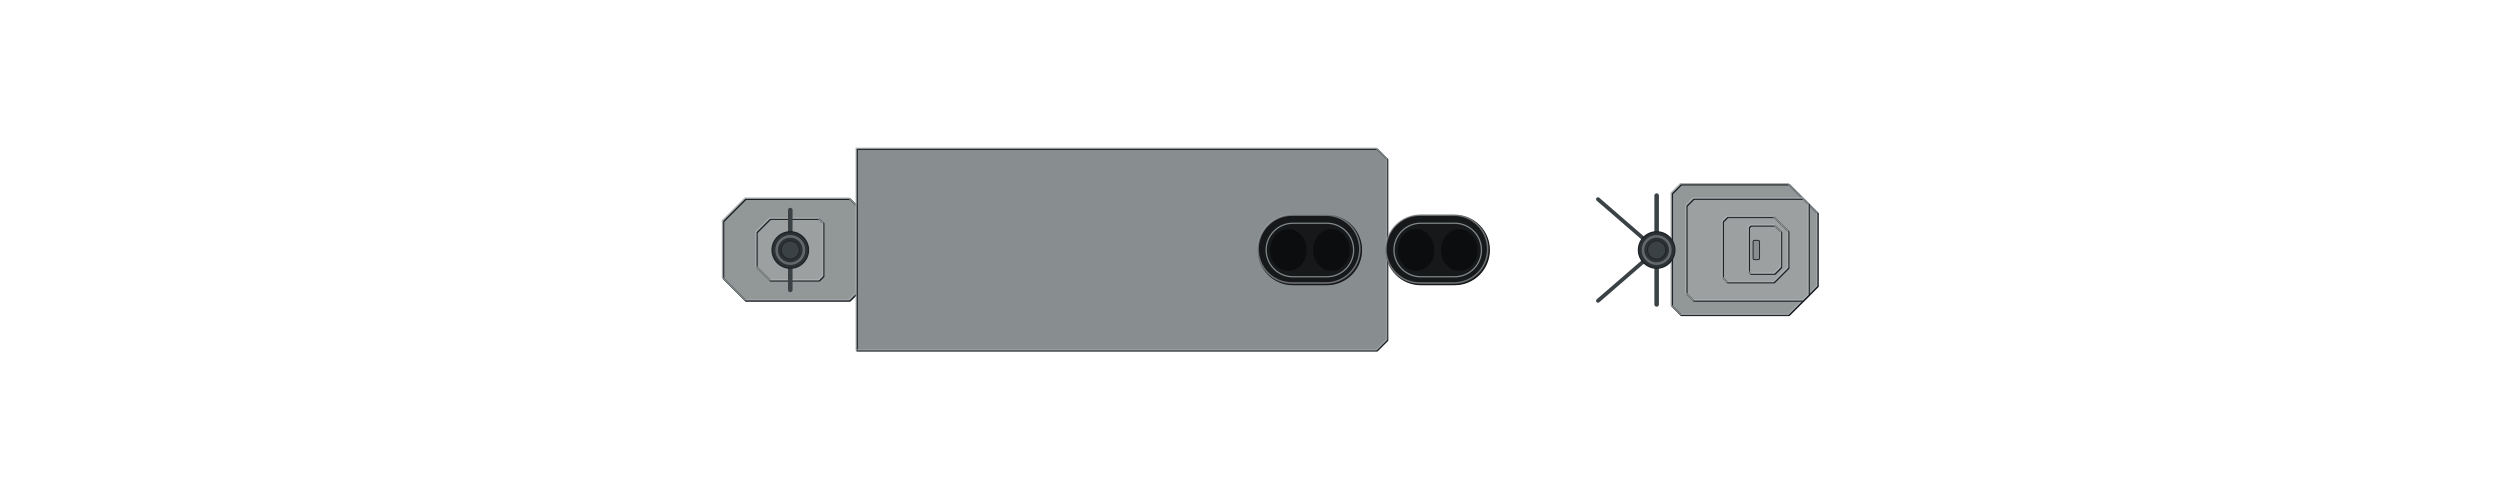
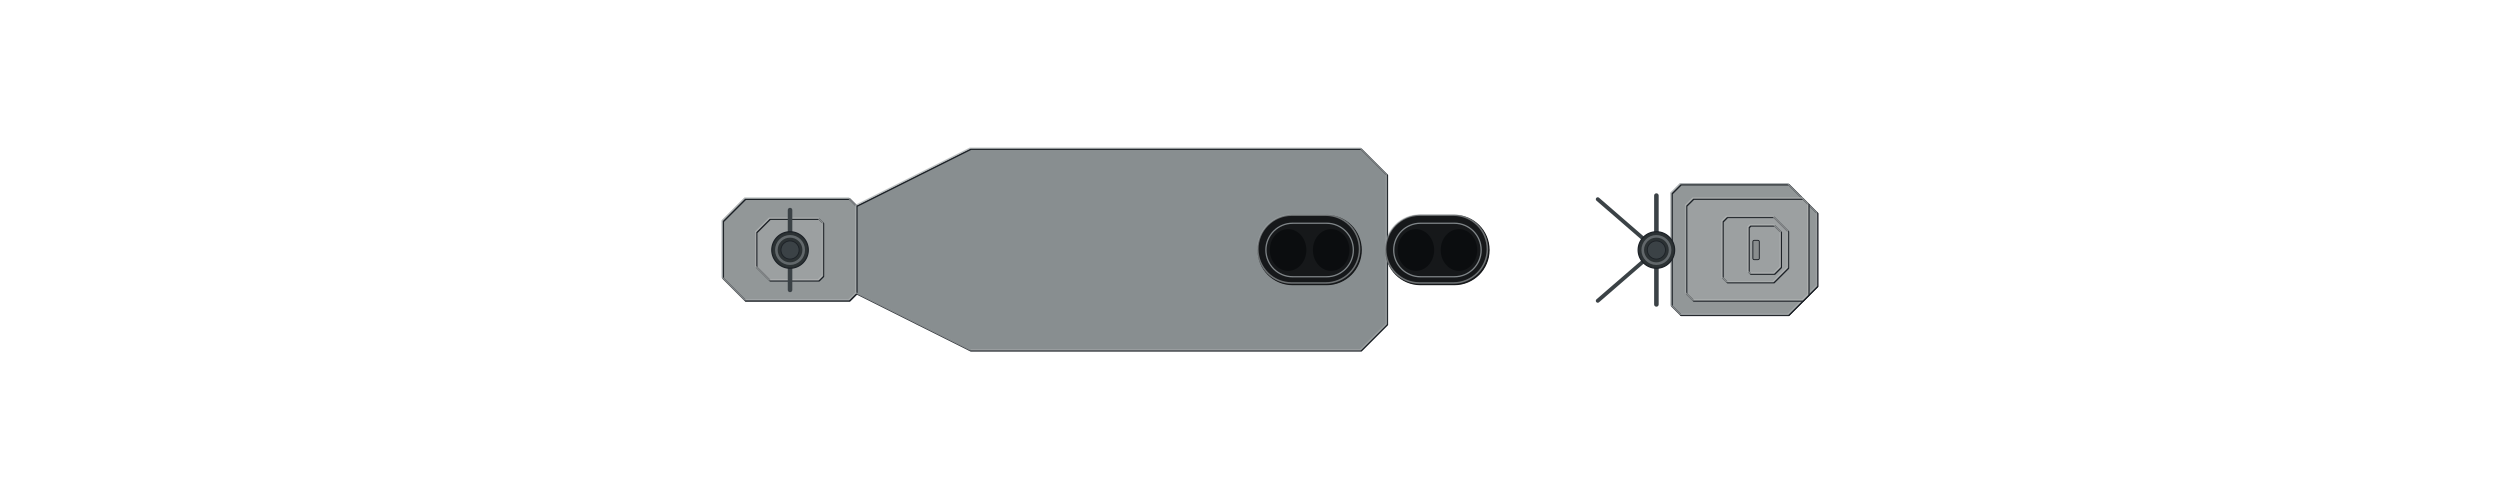
<svg xmlns="http://www.w3.org/2000/svg" width="1920" height="384" viewBox="-96 -19.2 192 38.4" shape-rendering="geometricPrecision">
  <defs>
    <clipPath id="hullclip">
      <path d="M-91.75,-2.089 L-91.743,-2.245 L-91.723,-2.4 L-91.69,-2.555 L-91.643,-2.709 L-91.583,-2.864 L-91.509,-3.019 L-91.422,-3.173 L-91.322,-3.328 L-91.208,-3.482 L-91.081,-3.636 L-90.941,-3.789 L-90.787,-3.943 L-90.62,-4.096 L-90.44,-4.249 L-90.247,-4.401 L-90.041,-4.553 L-89.821,-4.705 L-89.588,-4.856 L-89.343,-5.006 L-89.084,-5.157 L-88.812,-5.306 L-88.527,-5.455 L-88.23,-5.604 L-87.919,-5.752 L-87.596,-5.9 L-87.259,-6.046 L-86.91,-6.192 L-86.549,-6.338 L-86.175,-6.483 L-85.788,-6.627 L-85.388,-6.77 L-84.977,-6.912 L-84.552,-7.054 L-84.116,-7.195 L-83.667,-7.335 L-83.206,-7.474 L-82.732,-7.612 L-82.247,-7.75 L-81.75,-7.886 L-81.241,-8.022 L-80.719,-8.156 L-80.187,-8.289 L-79.642,-8.422 L-79.086,-8.553 L-78.518,-8.683 L-77.939,-8.813 L-77.348,-8.941 L-76.746,-9.067 L-76.133,-9.193 L-75.509,-9.318 L-74.874,-9.441 L-74.227,-9.563 L-73.57,-9.684 L-72.903,-9.803 L-72.224,-9.922 L-71.535,-10.038 L-70.836,-10.154 L-70.126,-10.268 L-69.406,-10.381 L-68.676,-10.492 L-67.936,-10.602 L-67.186,-10.711 L-66.426,-10.818 L-65.656,-10.924 L-64.877,-11.028 L-64.088,-11.13 L-63.29,-11.231 L-62.483,-11.331 L-61.667,-11.428 L-60.842,-11.525 L-60.007,-11.619 L-59.164,-11.712 L-58.313,-11.804 L-57.452,-11.893 L-56.584,-11.981 L-55.707,-12.068 L-54.822,-12.152 L-53.929,-12.235 L-53.028,-12.316 L-52.12,-12.395 L-51.204,-12.472 L-50.28,-12.548 L-49.349,-12.622 L-48.411,-12.694 L-47.466,-12.764 L-46.514,-12.832 L-45.555,-12.898 L-44.589,-12.963 L-43.617,-13.025 L-42.638,-13.086 L-41.654,-13.144 L-40.663,-13.201 L-39.666,-13.255 L-38.664,-13.308 L-37.655,-13.358 L-36.642,-13.407 L-35.623,-13.453 L-34.598,-13.498 L-33.569,-13.54 L-32.535,-13.58 L-31.496,-13.618 L-30.453,-13.654 L-29.405,-13.688 L-28.352,-13.72 L-27.296,-13.749 L-26.236,-13.777 L-25.171,-13.802 L-24.103,-13.825 L-23.032,-13.845 L-21.957,-13.864 L-20.879,-13.88 L-19.798,-13.894 L-18.714,-13.906 L-17.628,-13.915 L-16.538,-13.922 L-15.447,-13.927 L-14.353,-13.93 L-13.257,-13.93 L-12.159,-13.93 L-11.059,-13.93 L-9.958,-13.93 L-8.855,-13.93 L-7.751,-13.93 L-6.646,-13.93 L-5.54,-13.93 L-4.433,-13.93 L-3.325,-13.93 L-2.217,-13.93 L-1.109,-13.93 L-0,-13.93 L1.109,-13.93 L2.217,-13.93 L3.325,-13.93 L4.433,-13.93 L5.54,-13.93 L6.646,-13.93 L7.751,-13.93 L8.855,-13.93 L9.958,-13.93 L11.059,-13.93 L12.159,-13.93 L13.257,-13.93 L14.353,-13.93 L15.447,-13.928 L16.538,-13.924 L17.628,-13.918 L18.714,-13.908 L19.798,-13.896 L20.879,-13.879 L21.957,-13.86 L23.032,-13.836 L24.103,-13.808 L25.171,-13.777 L26.236,-13.741 L27.296,-13.701 L28.352,-13.657 L29.405,-13.609 L30.453,-13.556 L31.496,-13.499 L32.535,-13.437 L33.569,-13.371 L34.598,-13.301 L35.623,-13.226 L36.642,-13.146 L37.655,-13.062 L38.664,-12.974 L39.666,-12.881 L40.663,-12.784 L41.654,-12.683 L42.638,-12.577 L43.617,-12.467 L44.589,-12.352 L45.555,-12.234 L46.514,-12.112 L47.466,-11.985 L48.411,-11.855 L49.349,-11.72 L50.28,-11.582 L51.204,-11.441 L52.12,-11.295 L53.028,-11.146 L53.929,-10.994 L54.822,-10.839 L55.707,-10.68 L56.584,-10.519 L57.452,-10.354 L58.313,-10.186 L59.164,-10.016 L60.007,-9.844 L60.842,-9.669 L61.667,-9.491 L62.483,-9.312 L63.29,-9.13 L64.088,-8.947 L64.877,-8.761 L65.656,-8.575 L66.426,-8.386 L67.186,-8.197 L67.936,-8.006 L68.676,-7.815 L69.406,-7.622 L70.126,-7.429 L70.836,-7.235 L71.535,-7.041 L72.224,-6.847 L72.903,-6.652 L73.57,-6.458 L74.227,-6.264 L74.874,-6.07 L75.509,-5.877 L76.133,-5.685 L76.746,-5.493 L77.348,-5.303 L77.939,-5.113 L78.518,-4.926 L79.086,-4.739 L79.642,-4.555 L80.187,-4.372 L80.719,-4.191 L81.241,-4.012 L81.75,-3.835 L82.247,-3.661 L82.732,-3.49 L83.206,-3.321 L83.667,-3.155 L84.116,-2.992 L84.552,-2.832 L84.977,-2.675 L85.388,-2.522 L85.788,-2.372 L86.175,-2.225 L86.549,-2.083 L86.91,-1.944 L87.259,-1.81 L87.596,-1.679 L87.919,-1.553 L88.23,-1.431 L88.527,-1.313 L88.812,-1.2 L89.084,-1.092 L89.343,-0.988 L89.588,-0.889 L89.821,-0.795 L90.041,-0.706 L90.247,-0.622 L90.44,-0.543 L90.62,-0.469 L90.787,-0.4 L90.941,-0.337 L91.081,-0.279 L91.208,-0.226 L91.322,-0.179 L91.422,-0.137 L91.509,-0.101 L91.583,-0.07 L91.643,-0.045 L91.69,-0.025 L91.723,-0.011 L91.723,0.011 L91.69,0.025 L91.643,0.045 L91.583,0.07 L91.509,0.101 L91.422,0.137 L91.322,0.179 L91.208,0.226 L91.081,0.279 L90.941,0.337 L90.787,0.4 L90.62,0.469 L90.44,0.543 L90.247,0.622 L90.041,0.706 L89.821,0.795 L89.588,0.889 L89.343,0.988 L89.084,1.092 L88.812,1.2 L88.527,1.313 L88.23,1.431 L87.919,1.553 L87.596,1.679 L87.259,1.81 L86.91,1.944 L86.549,2.083 L86.175,2.225 L85.788,2.372 L85.388,2.522 L84.977,2.675 L84.552,2.832 L84.116,2.992 L83.667,3.155 L83.206,3.321 L82.732,3.49 L82.247,3.661 L81.75,3.835 L81.241,4.012 L80.719,4.191 L80.187,4.372 L79.642,4.555 L79.086,4.739 L78.518,4.926 L77.939,5.113 L77.348,5.303 L76.746,5.493 L76.133,5.685 L75.509,5.877 L74.874,6.07 L74.227,6.264 L73.57,6.458 L72.903,6.652 L72.224,6.847 L71.535,7.041 L70.836,7.235 L70.126,7.429 L69.406,7.622 L68.676,7.815 L67.936,8.006 L67.186,8.197 L66.426,8.386 L65.656,8.575 L64.877,8.761 L64.088,8.947 L63.29,9.13 L62.483,9.312 L61.667,9.491 L60.842,9.669 L60.007,9.844 L59.164,10.016 L58.313,10.186 L57.452,10.354 L56.584,10.519 L55.707,10.68 L54.822,10.839 L53.929,10.994 L53.028,11.146 L52.12,11.295 L51.204,11.441 L50.28,11.582 L49.349,11.72 L48.411,11.855 L47.466,11.985 L46.514,12.112 L45.555,12.234 L44.589,12.352 L43.617,12.467 L42.638,12.577 L41.654,12.683 L40.663,12.784 L39.666,12.881 L38.664,12.974 L37.655,13.062 L36.642,13.146 L35.623,13.226 L34.598,13.301 L33.569,13.371 L32.535,13.437 L31.496,13.499 L30.453,13.556 L29.405,13.609 L28.352,13.657 L27.296,13.701 L26.236,13.741 L25.171,13.777 L24.103,13.808 L23.032,13.836 L21.957,13.86 L20.879,13.879 L19.798,13.896 L18.714,13.908 L17.628,13.918 L16.538,13.924 L15.447,13.928 L14.353,13.93 L13.257,13.93 L12.159,13.93 L11.059,13.93 L9.958,13.93 L8.855,13.93 L7.751,13.93 L6.646,13.93 L5.54,13.93 L4.433,13.93 L3.325,13.93 L2.217,13.93 L1.109,13.93 L-0,13.93 L-1.109,13.93 L-2.217,13.93 L-3.325,13.93 L-4.433,13.93 L-5.54,13.93 L-6.646,13.93 L-7.751,13.93 L-8.855,13.93 L-9.958,13.93 L-11.059,13.93 L-12.159,13.93 L-13.257,13.93 L-14.353,13.93 L-15.447,13.927 L-16.538,13.922 L-17.628,13.915 L-18.714,13.906 L-19.798,13.894 L-20.879,13.88 L-21.957,13.864 L-23.032,13.845 L-24.103,13.825 L-25.171,13.802 L-26.236,13.777 L-27.296,13.749 L-28.352,13.72 L-29.405,13.688 L-30.453,13.654 L-31.496,13.618 L-32.535,13.58 L-33.569,13.54 L-34.598,13.498 L-35.623,13.453 L-36.642,13.407 L-37.655,13.358 L-38.664,13.308 L-39.666,13.255 L-40.663,13.201 L-41.654,13.144 L-42.638,13.086 L-43.617,13.025 L-44.589,12.963 L-45.555,12.898 L-46.514,12.832 L-47.466,12.764 L-48.411,12.694 L-49.349,12.622 L-50.28,12.548 L-51.204,12.472 L-52.12,12.395 L-53.028,12.316 L-53.929,12.235 L-54.822,12.152 L-55.707,12.068 L-56.584,11.981 L-57.452,11.893 L-58.313,11.804 L-59.164,11.712 L-60.007,11.619 L-60.842,11.525 L-61.667,11.428 L-62.483,11.331 L-63.29,11.231 L-64.088,11.13 L-64.877,11.028 L-65.656,10.924 L-66.426,10.818 L-67.186,10.711 L-67.936,10.602 L-68.676,10.492 L-69.406,10.381 L-70.126,10.268 L-70.836,10.154 L-71.535,10.038 L-72.224,9.922 L-72.903,9.803 L-73.57,9.684 L-74.227,9.563 L-74.874,9.441 L-75.509,9.318 L-76.133,9.193 L-76.746,9.067 L-77.348,8.941 L-77.939,8.813 L-78.518,8.683 L-79.086,8.553 L-79.642,8.422 L-80.187,8.289 L-80.719,8.156 L-81.241,8.022 L-81.75,7.886 L-82.247,7.75 L-82.732,7.612 L-83.206,7.474 L-83.667,7.335 L-84.116,7.195 L-84.552,7.054 L-84.977,6.912 L-85.388,6.77 L-85.788,6.627 L-86.175,6.483 L-86.549,6.338 L-86.91,6.192 L-87.259,6.046 L-87.596,5.9 L-87.919,5.752 L-88.23,5.604 L-88.527,5.455 L-88.812,5.306 L-89.084,5.157 L-89.343,5.006 L-89.588,4.856 L-89.821,4.705 L-90.041,4.553 L-90.247,4.401 L-90.44,4.249 L-90.62,4.096 L-90.787,3.943 L-90.941,3.789 L-91.081,3.636 L-91.208,3.482 L-91.322,3.328 L-91.422,3.173 L-91.509,3.019 L-91.583,2.864 L-91.643,2.709 L-91.69,2.555 L-91.723,2.4 L-91.743,2.245 L-91.75,2.089 Z" />
    </clipPath>
    <clipPath id="deckclip">
      <path d="M-91.75,-1.539 L-91.743,-1.695 L-91.723,-1.85 L-91.69,-2.005 L-91.643,-2.159 L-91.583,-2.314 L-91.509,-2.469 L-91.422,-2.623 L-91.322,-2.778 L-91.208,-2.932 L-91.081,-3.086 L-90.941,-3.239 L-90.787,-3.393 L-90.62,-3.546 L-90.44,-3.699 L-90.247,-3.851 L-90.041,-4.003 L-89.821,-4.155 L-89.588,-4.306 L-89.343,-4.456 L-89.084,-4.607 L-88.812,-4.756 L-88.527,-4.905 L-88.23,-5.054 L-87.919,-5.202 L-87.596,-5.35 L-87.259,-5.496 L-86.91,-5.642 L-86.549,-5.788 L-86.175,-5.933 L-85.788,-6.077 L-85.388,-6.22 L-84.977,-6.362 L-84.552,-6.504 L-84.116,-6.645 L-83.667,-6.785 L-83.206,-6.924 L-82.732,-7.062 L-82.247,-7.2 L-81.75,-7.336 L-81.241,-7.472 L-80.719,-7.606 L-80.187,-7.739 L-79.642,-7.872 L-79.086,-8.003 L-78.518,-8.133 L-77.939,-8.263 L-77.348,-8.391 L-76.746,-8.517 L-76.133,-8.643 L-75.509,-8.768 L-74.874,-8.891 L-74.227,-9.013 L-73.57,-9.134 L-72.903,-9.253 L-72.224,-9.372 L-71.535,-9.488 L-70.836,-9.604 L-70.126,-9.718 L-69.406,-9.831 L-68.676,-9.942 L-67.936,-10.052 L-67.186,-10.161 L-66.426,-10.268 L-65.656,-10.374 L-64.877,-10.478 L-64.088,-10.58 L-63.29,-10.681 L-62.483,-10.781 L-61.667,-10.878 L-60.842,-10.975 L-60.007,-11.069 L-59.164,-11.162 L-58.313,-11.254 L-57.452,-11.343 L-56.584,-11.431 L-55.707,-11.518 L-54.822,-11.602 L-53.929,-11.685 L-53.028,-11.766 L-52.12,-11.845 L-51.204,-11.922 L-50.28,-11.998 L-49.349,-12.072 L-48.411,-12.144 L-47.466,-12.214 L-46.514,-12.282 L-45.555,-12.348 L-44.589,-12.413 L-43.617,-12.475 L-42.638,-12.536 L-41.654,-12.594 L-40.663,-12.651 L-39.666,-12.705 L-38.664,-12.758 L-37.655,-12.808 L-36.642,-12.857 L-35.623,-12.903 L-34.598,-12.948 L-33.569,-12.99 L-32.535,-13.03 L-31.496,-13.068 L-30.453,-13.104 L-29.405,-13.138 L-28.352,-13.17 L-27.296,-13.199 L-26.236,-13.227 L-25.171,-13.252 L-24.103,-13.275 L-23.032,-13.295 L-21.957,-13.314 L-20.879,-13.33 L-19.798,-13.344 L-18.714,-13.356 L-17.628,-13.365 L-16.538,-13.372 L-15.447,-13.377 L-14.353,-13.38 L-13.257,-13.38 L-12.159,-13.38 L-11.059,-13.38 L-9.958,-13.38 L-8.855,-13.38 L-7.751,-13.38 L-6.646,-13.38 L-5.54,-13.38 L-4.433,-13.38 L-3.325,-13.38 L-2.217,-13.38 L-1.109,-13.38 L-0,-13.38 L1.109,-13.38 L2.217,-13.38 L3.325,-13.38 L4.433,-13.38 L5.54,-13.38 L6.646,-13.38 L7.751,-13.38 L8.855,-13.38 L9.958,-13.38 L11.059,-13.38 L12.159,-13.38 L13.257,-13.38 L14.353,-13.38 L15.447,-13.378 L16.538,-13.374 L17.628,-13.368 L18.714,-13.358 L19.798,-13.346 L20.879,-13.329 L21.957,-13.31 L23.032,-13.286 L24.103,-13.258 L25.171,-13.227 L26.236,-13.191 L27.296,-13.151 L28.352,-13.107 L29.405,-13.059 L30.453,-13.006 L31.496,-12.949 L32.535,-12.887 L33.569,-12.821 L34.598,-12.751 L35.623,-12.676 L36.642,-12.596 L37.655,-12.512 L38.664,-12.424 L39.666,-12.331 L40.663,-12.234 L41.654,-12.133 L42.638,-12.027 L43.617,-11.917 L44.589,-11.802 L45.555,-11.684 L46.514,-11.562 L47.466,-11.435 L48.411,-11.305 L49.349,-11.17 L50.28,-11.032 L51.204,-10.891 L52.12,-10.745 L53.028,-10.596 L53.929,-10.444 L54.822,-10.289 L55.707,-10.13 L56.584,-9.969 L57.452,-9.804 L58.313,-9.636 L59.164,-9.466 L60.007,-9.294 L60.842,-9.119 L61.667,-8.941 L62.483,-8.762 L63.29,-8.58 L64.088,-8.397 L64.877,-8.211 L65.656,-8.025 L66.426,-7.836 L67.186,-7.647 L67.936,-7.456 L68.676,-7.265 L69.406,-7.072 L70.126,-6.879 L70.836,-6.685 L71.535,-6.491 L72.224,-6.297 L72.903,-6.102 L73.57,-5.908 L74.227,-5.714 L74.874,-5.52 L75.509,-5.327 L76.133,-5.135 L76.746,-4.943 L77.348,-4.753 L77.939,-4.563 L78.518,-4.376 L79.086,-4.189 L79.642,-4.005 L80.187,-3.822 L80.719,-3.641 L81.241,-3.462 L81.75,-3.285 L82.247,-3.111 L82.732,-2.94 L83.206,-2.771 L83.667,-2.605 L84.116,-2.442 L84.552,-2.282 L84.977,-2.125 L85.388,-1.972 L85.788,-1.822 L86.175,-1.675 L86.549,-1.533 L86.91,-1.394 L87.259,-1.26 L87.596,-1.129 L87.919,-1.003 L88.23,-0.881 L88.527,-0.763 L88.812,-0.65 L89.084,-0.542 L89.343,-0.438 L89.588,-0.339 L89.821,-0.245 L90.041,-0.156 L90.247,-0.072 L90.247,0.072 L90.041,0.156 L89.821,0.245 L89.588,0.339 L89.343,0.438 L89.084,0.542 L88.812,0.65 L88.527,0.763 L88.23,0.881 L87.919,1.003 L87.596,1.129 L87.259,1.26 L86.91,1.394 L86.549,1.533 L86.175,1.675 L85.788,1.822 L85.388,1.972 L84.977,2.125 L84.552,2.282 L84.116,2.442 L83.667,2.605 L83.206,2.771 L82.732,2.94 L82.247,3.111 L81.75,3.285 L81.241,3.462 L80.719,3.641 L80.187,3.822 L79.642,4.005 L79.086,4.189 L78.518,4.376 L77.939,4.563 L77.348,4.753 L76.746,4.943 L76.133,5.135 L75.509,5.327 L74.874,5.52 L74.227,5.714 L73.57,5.908 L72.903,6.102 L72.224,6.297 L71.535,6.491 L70.836,6.685 L70.126,6.879 L69.406,7.072 L68.676,7.265 L67.936,7.456 L67.186,7.647 L66.426,7.836 L65.656,8.025 L64.877,8.211 L64.088,8.397 L63.29,8.58 L62.483,8.762 L61.667,8.941 L60.842,9.119 L60.007,9.294 L59.164,9.466 L58.313,9.636 L57.452,9.804 L56.584,9.969 L55.707,10.13 L54.822,10.289 L53.929,10.444 L53.028,10.596 L52.12,10.745 L51.204,10.891 L50.28,11.032 L49.349,11.17 L48.411,11.305 L47.466,11.435 L46.514,11.562 L45.555,11.684 L44.589,11.802 L43.617,11.917 L42.638,12.027 L41.654,12.133 L40.663,12.234 L39.666,12.331 L38.664,12.424 L37.655,12.512 L36.642,12.596 L35.623,12.676 L34.598,12.751 L33.569,12.821 L32.535,12.887 L31.496,12.949 L30.453,13.006 L29.405,13.059 L28.352,13.107 L27.296,13.151 L26.236,13.191 L25.171,13.227 L24.103,13.258 L23.032,13.286 L21.957,13.31 L20.879,13.329 L19.798,13.346 L18.714,13.358 L17.628,13.368 L16.538,13.374 L15.447,13.378 L14.353,13.38 L13.257,13.38 L12.159,13.38 L11.059,13.38 L9.958,13.38 L8.855,13.38 L7.751,13.38 L6.646,13.38 L5.54,13.38 L4.433,13.38 L3.325,13.38 L2.217,13.38 L1.109,13.38 L-0,13.38 L-1.109,13.38 L-2.217,13.38 L-3.325,13.38 L-4.433,13.38 L-5.54,13.38 L-6.646,13.38 L-7.751,13.38 L-8.855,13.38 L-9.958,13.38 L-11.059,13.38 L-12.159,13.38 L-13.257,13.38 L-14.353,13.38 L-15.447,13.377 L-16.538,13.372 L-17.628,13.365 L-18.714,13.356 L-19.798,13.344 L-20.879,13.33 L-21.957,13.314 L-23.032,13.295 L-24.103,13.275 L-25.171,13.252 L-26.236,13.227 L-27.296,13.199 L-28.352,13.17 L-29.405,13.138 L-30.453,13.104 L-31.496,13.068 L-32.535,13.03 L-33.569,12.99 L-34.598,12.948 L-35.623,12.903 L-36.642,12.857 L-37.655,12.808 L-38.664,12.758 L-39.666,12.705 L-40.663,12.651 L-41.654,12.594 L-42.638,12.536 L-43.617,12.475 L-44.589,12.413 L-45.555,12.348 L-46.514,12.282 L-47.466,12.214 L-48.411,12.144 L-49.349,12.072 L-50.28,11.998 L-51.204,11.922 L-52.12,11.845 L-53.028,11.766 L-53.929,11.685 L-54.822,11.602 L-55.707,11.518 L-56.584,11.431 L-57.452,11.343 L-58.313,11.254 L-59.164,11.162 L-60.007,11.069 L-60.842,10.975 L-61.667,10.878 L-62.483,10.781 L-63.29,10.681 L-64.088,10.58 L-64.877,10.478 L-65.656,10.374 L-66.426,10.268 L-67.186,10.161 L-67.936,10.052 L-68.676,9.942 L-69.406,9.831 L-70.126,9.718 L-70.836,9.604 L-71.535,9.488 L-72.224,9.372 L-72.903,9.253 L-73.57,9.134 L-74.227,9.013 L-74.874,8.891 L-75.509,8.768 L-76.133,8.643 L-76.746,8.517 L-77.348,8.391 L-77.939,8.263 L-78.518,8.133 L-79.086,8.003 L-79.642,7.872 L-80.187,7.739 L-80.719,7.606 L-81.241,7.472 L-81.75,7.336 L-82.247,7.2 L-82.732,7.062 L-83.206,6.924 L-83.667,6.785 L-84.116,6.645 L-84.552,6.504 L-84.977,6.362 L-85.388,6.22 L-85.788,6.077 L-86.175,5.933 L-86.549,5.788 L-86.91,5.642 L-87.259,5.496 L-87.596,5.35 L-87.919,5.202 L-88.23,5.054 L-88.527,4.905 L-88.812,4.756 L-89.084,4.607 L-89.343,4.456 L-89.588,4.306 L-89.821,4.155 L-90.041,4.003 L-90.247,3.851 L-90.44,3.699 L-90.62,3.546 L-90.787,3.393 L-90.941,3.239 L-91.081,3.086 L-91.208,2.932 L-91.322,2.778 L-91.422,2.623 L-91.509,2.469 L-91.583,2.314 L-91.643,2.159 L-91.69,2.005 L-91.723,1.85 L-91.743,1.695 L-91.75,1.539 Z" />
    </clipPath>
  </defs>
-   <path d="M43.605,2.808 L41.398,5.015 L33.132,5.015 L32.43,4.313 L32.43,-4.313 L33.132,-5.015 L41.398,-5.015 L43.605,-2.808 Z" fill="#888e90" stroke="#1c2126" stroke-width="0.12" stroke-linejoin="round" />
-   <path d="M43.605,2.808 L41.398,5.015 L33.132,5.015 L32.43,4.313 L32.43,-4.313 L33.132,-5.015 L41.398,-5.015 L43.605,-2.808 Z" fill="none" stroke="#a6aaac" stroke-width="0.108" transform="translate(-0.072,-0.072)" stroke-opacity="0.7" />
-   <path d="M43.605,2.808 L41.398,5.015 L33.132,5.015 L32.43,4.313 L32.43,-4.313 L33.132,-5.015 L41.398,-5.015 L43.605,-2.808 Z" fill="#929798" stroke="#1c2126" stroke-width="0.12" stroke-linejoin="round" />
-   <path d="M43.605,2.808 L41.398,5.015 L33.132,5.015 L32.43,4.313 L32.43,-4.313 L33.132,-5.015 L41.398,-5.015 L43.605,-2.808 Z" fill="none" stroke="#adb1b2" stroke-width="0.108" transform="translate(-0.072,-0.072)" stroke-opacity="0.7" />
-   <path d="M42.501,3.912 L34.095,3.912 L33.547,3.364 L33.547,-3.364 L34.095,-3.912 L42.501,-3.912 L42.934,-3.479 L42.934,3.479 Z" fill="#9ca0a1" stroke="#1c2126" stroke-width="0.12" stroke-linejoin="round" />
-   <path d="M42.501,3.912 L34.095,3.912 L33.547,3.364 L33.547,-3.364 L34.095,-3.912 L42.501,-3.912 L42.934,-3.479 L42.934,3.479 Z" fill="none" stroke="#b5b8b8" stroke-width="0.108" transform="translate(-0.072,-0.072)" stroke-opacity="0.7" />
-   <path d="M41.37,1.404 L40.267,2.507 L36.692,2.507 L36.341,2.156 L36.341,-2.156 L36.692,-2.507 L40.267,-2.507 L41.37,-1.404 Z" fill="#9ca0a1" stroke="#1c2126" stroke-width="0.12" stroke-linejoin="round" />
-   <path d="M41.37,1.404 L40.267,2.507 L36.692,2.507 L36.341,2.156 L36.341,-2.156 L36.692,-2.507 L40.267,-2.507 L41.37,-1.404 Z" fill="none" stroke="#b5b8b8" stroke-width="0.108" transform="translate(-0.072,-0.072)" stroke-opacity="0.7" />
-   <path d="M-30.177,3.354 L-30.724,3.9 L-38.719,3.9 L-40.435,2.184 L-40.435,-2.184 L-38.719,-3.9 L-30.724,-3.9 L-30.177,-3.354 Z" fill="#888e90" stroke="#1c2126" stroke-width="0.12" stroke-linejoin="round" />
-   <path d="M-30.177,3.354 L-30.724,3.9 L-38.719,3.9 L-40.435,2.184 L-40.435,-2.184 L-38.719,-3.9 L-30.724,-3.9 L-30.177,-3.354 Z" fill="none" stroke="#a6aaac" stroke-width="0.108" transform="translate(-0.072,-0.072)" stroke-opacity="0.7" />
-   <path d="M-40.435,2.184 L-40.435,-2.184 L-38.719,-3.9 L-30.724,-3.9 L-30.177,-3.354 L-30.177,3.354 L-30.724,3.9 L-38.719,3.9 Z" fill="#929798" stroke="#1c2126" stroke-width="0.12" stroke-linejoin="round" />
-   <path d="M-40.435,2.184 L-40.435,-2.184 L-38.719,-3.9 L-30.724,-3.9 L-30.177,-3.354 L-30.177,3.354 L-30.724,3.9 L-38.719,3.9 Z" fill="none" stroke="#adb1b2" stroke-width="0.108" transform="translate(-0.072,-0.072)" stroke-opacity="0.7" />
-   <path d="M-32.742,2.037 L-33.073,2.368 L-36.829,2.368 L-37.871,1.326 L-37.871,-1.326 L-36.829,-2.368 L-33.073,-2.368 L-32.742,-2.037 Z" fill="#9ca0a1" stroke="#1c2126" stroke-width="0.12" stroke-linejoin="round" />
-   <path d="M-32.742,2.037 L-33.073,2.368 L-36.829,2.368 L-37.871,1.326 L-37.871,-1.326 L-36.829,-2.368 L-33.073,-2.368 L-32.742,-2.037 Z" fill="none" stroke="#b5b8b8" stroke-width="0.108" transform="translate(-0.072,-0.072)" stroke-opacity="0.7" />
-   <path d="M10.565,6.943 L9.765,7.743 L-30.177,7.743 L-30.177,-7.743 L9.765,-7.743 L10.565,-6.943 Z" fill="#888e90" stroke="#1c2126" stroke-width="0.12" stroke-linejoin="round" />
-   <path d="M10.565,6.943 L9.765,7.743 L-30.177,7.743 L-30.177,-7.743 L9.765,-7.743 L10.565,-6.943 Z" fill="none" stroke="#a6aaac" stroke-width="0.108" transform="translate(-0.072,-0.072)" stroke-opacity="0.7" />
-   <path d="M40.816,-1.352 L40.816,1.352 L40.318,1.85 L38.483,1.85 L38.341,1.708 L38.341,-1.708 L38.483,-1.85 L40.318,-1.85 Z" fill="#9ca0a1" stroke="#1c2126" stroke-width="0.12" stroke-linejoin="round" />
-   <path d="M38.738,-0.74 L39.033,-0.74 A0.1,0.1 0 0 1 39.133,-0.64 L39.133,0.64 A0.1,0.1 0 0 1 39.033,0.74 L38.738,0.74 A0.1,0.1 0 0 1 38.638,0.64 L38.638,-0.64 A0.1,0.1 0 0 1 38.738,-0.74 Z" fill="#898d8e" stroke="#1c2126" stroke-width="0.072" stroke-linejoin="round" />
-   <path d="M40.816,-1.352 L40.816,1.352 L40.318,1.85 L38.483,1.85 L38.341,1.708 L38.341,-1.708 L38.483,-1.85 L40.318,-1.85 Z" fill="none" stroke="#b5b8b8" stroke-width="0.108" transform="translate(-0.072,-0.072)" stroke-opacity="0.7" />
-   <path d="M13.114,-2.606 L15.72,-2.606 A2.606,2.606 0 0 1 18.326,0 L18.326,0 A2.606,2.606 0 0 1 15.72,2.606 L13.114,2.606 A2.606,2.606 0 0 1 10.508,0 L10.508,0 A2.606,2.606 0 0 1 13.114,-2.606 Z" fill="#7f8588" stroke="#1c2126" stroke-width="0.12" stroke-linejoin="round" />
-   <path d="M13.114,-2.006 L15.72,-2.006 A2.006,2.006 0 0 1 17.726,0 L17.726,0 A2.006,2.006 0 0 1 15.72,2.006 L13.114,2.006 A2.006,2.006 0 0 1 11.108,0 L11.108,0 A2.006,2.006 0 0 1 13.114,-2.006 Z" fill="#16181a" />
-   <path d="M13.114,-2.406 L15.72,-2.406 A2.406,2.406 0 0 1 18.126,0 L18.126,0 A2.406,2.406 0 0 1 15.72,2.406 L13.114,2.406 A2.406,2.406 0 0 1 10.708,0 L10.708,0 A2.406,2.406 0 0 1 13.114,-2.406 Z" fill="none" stroke="#16181a" stroke-width="0.6" />
-   <ellipse cx="12.763" cy="0" rx="1.404" ry="1.606" fill="#0b0d0f" />
-   <ellipse cx="16.072" cy="0" rx="1.404" ry="1.606" fill="#0b0d0f" />
-   <path d="M13.114,-2.606 L15.72,-2.606 A2.606,2.606 0 0 1 18.326,0 L18.326,0 A2.606,2.606 0 0 1 15.72,2.606 L13.114,2.606 A2.606,2.606 0 0 1 10.508,0 L10.508,0 A2.606,2.606 0 0 1 13.114,-2.606 Z" fill="none" stroke="#a5aaac" stroke-width="0.12" transform="translate(-0.072,-0.072)" stroke-opacity="0.6" />
-   <path d="M3.296,-2.606 L5.902,-2.606 A2.606,2.606 0 0 1 8.508,0 L8.508,0 A2.606,2.606 0 0 1 5.902,2.606 L3.296,2.606 A2.606,2.606 0 0 1 0.691,0 L0.691,0 A2.606,2.606 0 0 1 3.296,-2.606 Z" fill="#7f8588" stroke="#1c2126" stroke-width="0.12" stroke-linejoin="round" />
-   <path d="M3.296,-2.006 L5.902,-2.006 A2.006,2.006 0 0 1 7.908,0 L7.908,0 A2.006,2.006 0 0 1 5.902,2.006 L3.296,2.006 A2.006,2.006 0 0 1 1.291,0 L1.291,0 A2.006,2.006 0 0 1 3.296,-2.006 Z" fill="#16181a" />
-   <path d="M3.296,-2.406 L5.902,-2.406 A2.406,2.406 0 0 1 8.308,0 L8.308,0 A2.406,2.406 0 0 1 5.902,2.406 L3.296,2.406 A2.406,2.406 0 0 1 0.891,0 L0.891,0 A2.406,2.406 0 0 1 3.296,-2.406 Z" fill="none" stroke="#16181a" stroke-width="0.6" />
-   <ellipse cx="2.945" cy="0" rx="1.404" ry="1.606" fill="#0b0d0f" />
-   <ellipse cx="6.254" cy="0" rx="1.404" ry="1.606" fill="#0b0d0f" />
-   <path d="M3.296,-2.606 L5.902,-2.606 A2.606,2.606 0 0 1 8.508,0 L8.508,0 A2.606,2.606 0 0 1 5.902,2.606 L3.296,2.606 A2.606,2.606 0 0 1 0.691,0 L0.691,0 A2.606,2.606 0 0 1 3.296,-2.606 Z" fill="none" stroke="#a5aaac" stroke-width="0.12" transform="translate(-0.072,-0.072)" stroke-opacity="0.6" />
-   <line x1="31.23" y1="-4.179" x2="31.23" y2="4.179" stroke="#3b4246" stroke-width="0.35" stroke-linecap="round" />
-   <line x1="31.23" y1="0" x2="26.726" y2="3.9" stroke="#3b4246" stroke-width="0.3" stroke-linecap="round" />
-   <line x1="31.23" y1="0" x2="26.726" y2="-3.9" stroke="#3b4246" stroke-width="0.3" stroke-linecap="round" />
-   <circle cx="31.23" cy="0" r="1.4" fill="#2c3234" stroke="#1c2126" stroke-width="0.096" stroke-linejoin="round" />
-   <circle cx="31.23" cy="0" r="1.05" fill="none" stroke="#62686b" stroke-width="0.2" />
-   <circle cx="31.23" cy="0" r="0.7" fill="#3b4246" stroke="#1c2126" stroke-width="0.072" stroke-linejoin="round" />
-   <line x1="-35.306" y1="-3.065" x2="-35.306" y2="3.065" stroke="#3b4246" stroke-width="0.35" stroke-linecap="round" />
-   <circle cx="-35.306" cy="0" r="1.4" fill="#2c3234" stroke="#1c2126" stroke-width="0.096" stroke-linejoin="round" />
-   <circle cx="-35.306" cy="0" r="1.05" fill="none" stroke="#62686b" stroke-width="0.2" />
-   <circle cx="-35.306" cy="0" r="0.7" fill="#3b4246" stroke="#1c2126" stroke-width="0.072" stroke-linejoin="round" />
+   <path d="M43.586,2.808 L41.38,5.015 L33.114,5.015 L32.411,4.313 L32.411,-4.313 L33.114,-5.015 L41.38,-5.015 L43.586,-2.808 Z" fill="#888e90" stroke="#1c2126" stroke-width="0.12" stroke-linejoin="round" />
+   <path d="M43.586,2.808 L41.38,5.015 L33.114,5.015 L32.411,4.313 L32.411,-4.313 L33.114,-5.015 L41.38,-5.015 L43.586,-2.808 Z" fill="none" stroke="#a6aaac" stroke-width="0.108" transform="translate(-0.072,-0.072)" stroke-opacity="0.7" />
+   <path d="M43.586,2.808 L41.38,5.015 L33.114,5.015 L32.411,4.313 L32.411,-4.313 L33.114,-5.015 L41.38,-5.015 L43.586,-2.808 Z" fill="#929798" stroke="#1c2126" stroke-width="0.12" stroke-linejoin="round" />
+   <path d="M43.586,2.808 L41.38,5.015 L33.114,5.015 L32.411,4.313 L32.411,-4.313 L33.114,-5.015 L41.38,-5.015 L43.586,-2.808 Z" fill="none" stroke="#adb1b2" stroke-width="0.108" transform="translate(-0.072,-0.072)" stroke-opacity="0.7" />
+   <path d="M42.483,3.912 L34.077,3.912 L33.529,3.364 L33.529,-3.364 L34.077,-3.912 L42.483,-3.912 L42.916,-3.478 L42.916,3.478 Z" fill="#9ca0a1" stroke="#1c2126" stroke-width="0.12" stroke-linejoin="round" />
+   <path d="M42.483,3.912 L34.077,3.912 L33.529,3.364 L33.529,-3.364 L34.077,-3.912 L42.483,-3.912 L42.916,-3.478 L42.916,3.478 Z" fill="none" stroke="#b5b8b8" stroke-width="0.108" transform="translate(-0.072,-0.072)" stroke-opacity="0.7" />
+   <path d="M41.351,1.404 L40.248,2.507 L36.674,2.507 L36.323,2.156 L36.323,-2.156 L36.674,-2.507 L40.248,-2.507 L41.351,-1.404 Z" fill="#9ca0a1" stroke="#1c2126" stroke-width="0.12" stroke-linejoin="round" />
+   <path d="M41.351,1.404 L40.248,2.507 L36.674,2.507 L36.323,2.156 L36.323,-2.156 L36.674,-2.507 L40.248,-2.507 L41.351,-1.404 Z" fill="none" stroke="#b5b8b8" stroke-width="0.108" transform="translate(-0.072,-0.072)" stroke-opacity="0.7" />
+   <path d="M-30.196,3.354 L-30.742,3.9 L-38.737,3.9 L-40.453,2.184 L-40.453,-2.184 L-38.737,-3.9 L-30.742,-3.9 L-30.196,-3.354 Z" fill="#888e90" stroke="#1c2126" stroke-width="0.12" stroke-linejoin="round" />
+   <path d="M-30.196,3.354 L-30.742,3.9 L-38.737,3.9 L-40.453,2.184 L-40.453,-2.184 L-38.737,-3.9 L-30.742,-3.9 L-30.196,-3.354 Z" fill="none" stroke="#a6aaac" stroke-width="0.108" transform="translate(-0.072,-0.072)" stroke-opacity="0.7" />
+   <path d="M-30.196,3.354 L-30.742,3.9 L-38.737,3.9 L-40.453,2.184 L-40.453,-2.184 L-38.737,-3.9 L-30.742,-3.9 L-30.196,-3.354 Z" fill="#929798" stroke="#1c2126" stroke-width="0.12" stroke-linejoin="round" />
+   <path d="M-30.196,3.354 L-30.742,3.9 L-38.737,3.9 L-40.453,2.184 L-40.453,-2.184 L-38.737,-3.9 L-30.742,-3.9 L-30.196,-3.354 Z" fill="none" stroke="#adb1b2" stroke-width="0.108" transform="translate(-0.072,-0.072)" stroke-opacity="0.7" />
+   <path d="M-32.76,2.037 L-33.092,2.368 L-36.847,2.368 L-37.889,1.326 L-37.889,-1.326 L-36.847,-2.368 L-33.092,-2.368 L-32.76,-2.037 Z" fill="#9ca0a1" stroke="#1c2126" stroke-width="0.12" stroke-linejoin="round" />
+   <path d="M-32.76,2.037 L-33.092,2.368 L-36.847,2.368 L-37.889,1.326 L-37.889,-1.326 L-36.847,-2.368 L-33.092,-2.368 L-32.76,-2.037 Z" fill="none" stroke="#b5b8b8" stroke-width="0.108" transform="translate(-0.072,-0.072)" stroke-opacity="0.7" />
+   <path d="M10.547,5.744 L8.547,7.744 L-21.436,7.744 L-30.196,3.364 L-30.196,-3.364 L-21.436,-7.744 L8.547,-7.744 L10.547,-5.744 Z" fill="#888e90" stroke="#1c2126" stroke-width="0.12" stroke-linejoin="round" />
+   <path d="M10.547,5.744 L8.547,7.744 L-21.436,7.744 L-30.196,3.364 L-30.196,-3.364 L-21.436,-7.744 L8.547,-7.744 L10.547,-5.744 Z" fill="none" stroke="#a6aaac" stroke-width="0.108" transform="translate(-0.072,-0.072)" stroke-opacity="0.7" />
+   <path d="M40.798,-1.352 L40.798,1.352 L40.3,1.85 L38.465,1.85 L38.323,1.708 L38.323,-1.708 L38.465,-1.85 L40.3,-1.85 Z" fill="#9ca0a1" stroke="#1c2126" stroke-width="0.12" stroke-linejoin="round" />
+   <path d="M38.72,-0.74 L39.015,-0.74 A0.1,0.1 0 0 1 39.115,-0.64 L39.115,0.64 A0.1,0.1 0 0 1 39.015,0.74 L38.72,0.74 A0.1,0.1 0 0 1 38.62,0.64 L38.62,-0.64 A0.1,0.1 0 0 1 38.72,-0.74 Z" fill="#898d8e" stroke="#1c2126" stroke-width="0.072" stroke-linejoin="round" />
+   <path d="M40.798,-1.352 L40.798,1.352 L40.3,1.85 L38.465,1.85 L38.323,1.708 L38.323,-1.708 L38.465,-1.85 L40.3,-1.85 Z" fill="none" stroke="#b5b8b8" stroke-width="0.108" transform="translate(-0.072,-0.072)" stroke-opacity="0.7" />
+   <path d="M13.092,-2.605 L15.697,-2.605 A2.605,2.605 0 0 1 18.303,0 L18.303,0 A2.605,2.605 0 0 1 15.697,2.605 L13.092,2.605 A2.605,2.605 0 0 1 10.487,0 L10.487,0 A2.605,2.605 0 0 1 13.092,-2.605 Z" fill="#7f8588" stroke="#1c2126" stroke-width="0.12" stroke-linejoin="round" />
+   <path d="M13.092,-2.005 L15.697,-2.005 A2.005,2.005 0 0 1 17.703,0 L17.703,0 A2.005,2.005 0 0 1 15.697,2.005 L13.092,2.005 A2.005,2.005 0 0 1 11.087,0 L11.087,0 A2.005,2.005 0 0 1 13.092,-2.005 Z" fill="#16181a" />
+   <path d="M13.092,-2.405 L15.697,-2.405 A2.405,2.405 0 0 1 18.103,0 L18.103,0 A2.405,2.405 0 0 1 15.697,2.405 L13.092,2.405 A2.405,2.405 0 0 1 10.687,0 L10.687,0 A2.405,2.405 0 0 1 13.092,-2.405 Z" fill="none" stroke="#16181a" stroke-width="0.6" />
+   <ellipse cx="12.741" cy="0" rx="1.404" ry="1.605" fill="#0b0d0f" />
+   <ellipse cx="16.049" cy="0" rx="1.404" ry="1.605" fill="#0b0d0f" />
+   <path d="M13.092,-2.605 L15.697,-2.605 A2.605,2.605 0 0 1 18.303,0 L18.303,0 A2.605,2.605 0 0 1 15.697,2.605 L13.092,2.605 A2.605,2.605 0 0 1 10.487,0 L10.487,0 A2.605,2.605 0 0 1 13.092,-2.605 Z" fill="none" stroke="#a5aaac" stroke-width="0.12" transform="translate(-0.072,-0.072)" stroke-opacity="0.6" />
+   <path d="M3.276,-2.605 L5.881,-2.605 A2.605,2.605 0 0 1 8.487,0 L8.487,0 A2.605,2.605 0 0 1 5.881,2.605 L3.276,2.605 A2.605,2.605 0 0 1 0.671,0 L0.671,0 A2.605,2.605 0 0 1 3.276,-2.605 Z" fill="#7f8588" stroke="#1c2126" stroke-width="0.12" stroke-linejoin="round" />
+   <path d="M3.276,-2.005 L5.881,-2.005 A2.005,2.005 0 0 1 7.887,0 L7.887,0 A2.005,2.005 0 0 1 5.881,2.005 L3.276,2.005 A2.005,2.005 0 0 1 1.271,0 L1.271,0 A2.005,2.005 0 0 1 3.276,-2.005 Z" fill="#16181a" />
+   <path d="M3.276,-2.405 L5.881,-2.405 A2.405,2.405 0 0 1 8.287,0 L8.287,0 A2.405,2.405 0 0 1 5.881,2.405 L3.276,2.405 A2.405,2.405 0 0 1 0.871,0 L0.871,0 A2.405,2.405 0 0 1 3.276,-2.405 Z" fill="none" stroke="#16181a" stroke-width="0.6" />
+   <ellipse cx="2.925" cy="0" rx="1.404" ry="1.605" fill="#0b0d0f" />
+   <ellipse cx="6.233" cy="0" rx="1.404" ry="1.605" fill="#0b0d0f" />
+   <path d="M3.276,-2.605 L5.881,-2.605 A2.605,2.605 0 0 1 8.487,0 L8.487,0 A2.605,2.605 0 0 1 5.881,2.605 L3.276,2.605 A2.605,2.605 0 0 1 0.671,0 L0.671,0 A2.605,2.605 0 0 1 3.276,-2.605 Z" fill="none" stroke="#a5aaac" stroke-width="0.12" transform="translate(-0.072,-0.072)" stroke-opacity="0.6" />
+   <line x1="31.211" y1="-4.179" x2="31.211" y2="4.179" stroke="#3b4246" stroke-width="0.35" stroke-linecap="round" />
+   <line x1="31.211" y1="0" x2="26.708" y2="3.9" stroke="#3b4246" stroke-width="0.3" stroke-linecap="round" />
+   <line x1="31.211" y1="0" x2="26.708" y2="-3.9" stroke="#3b4246" stroke-width="0.3" stroke-linecap="round" />
+   <circle cx="31.211" cy="0" r="1.4" fill="#2c3234" stroke="#1c2126" stroke-width="0.096" stroke-linejoin="round" />
+   <circle cx="31.211" cy="0" r="1.05" fill="none" stroke="#62686b" stroke-width="0.2" />
+   <circle cx="31.211" cy="0" r="0.7" fill="#3b4246" stroke="#1c2126" stroke-width="0.072" stroke-linejoin="round" />
+   <line x1="-35.325" y1="-3.065" x2="-35.325" y2="3.065" stroke="#3b4246" stroke-width="0.35" stroke-linecap="round" />
+   <circle cx="-35.325" cy="0" r="1.4" fill="#2c3234" stroke="#1c2126" stroke-width="0.096" stroke-linejoin="round" />
+   <circle cx="-35.325" cy="0" r="1.05" fill="none" stroke="#62686b" stroke-width="0.2" />
+   <circle cx="-35.325" cy="0" r="0.7" fill="#3b4246" stroke="#1c2126" stroke-width="0.072" stroke-linejoin="round" />
</svg>
